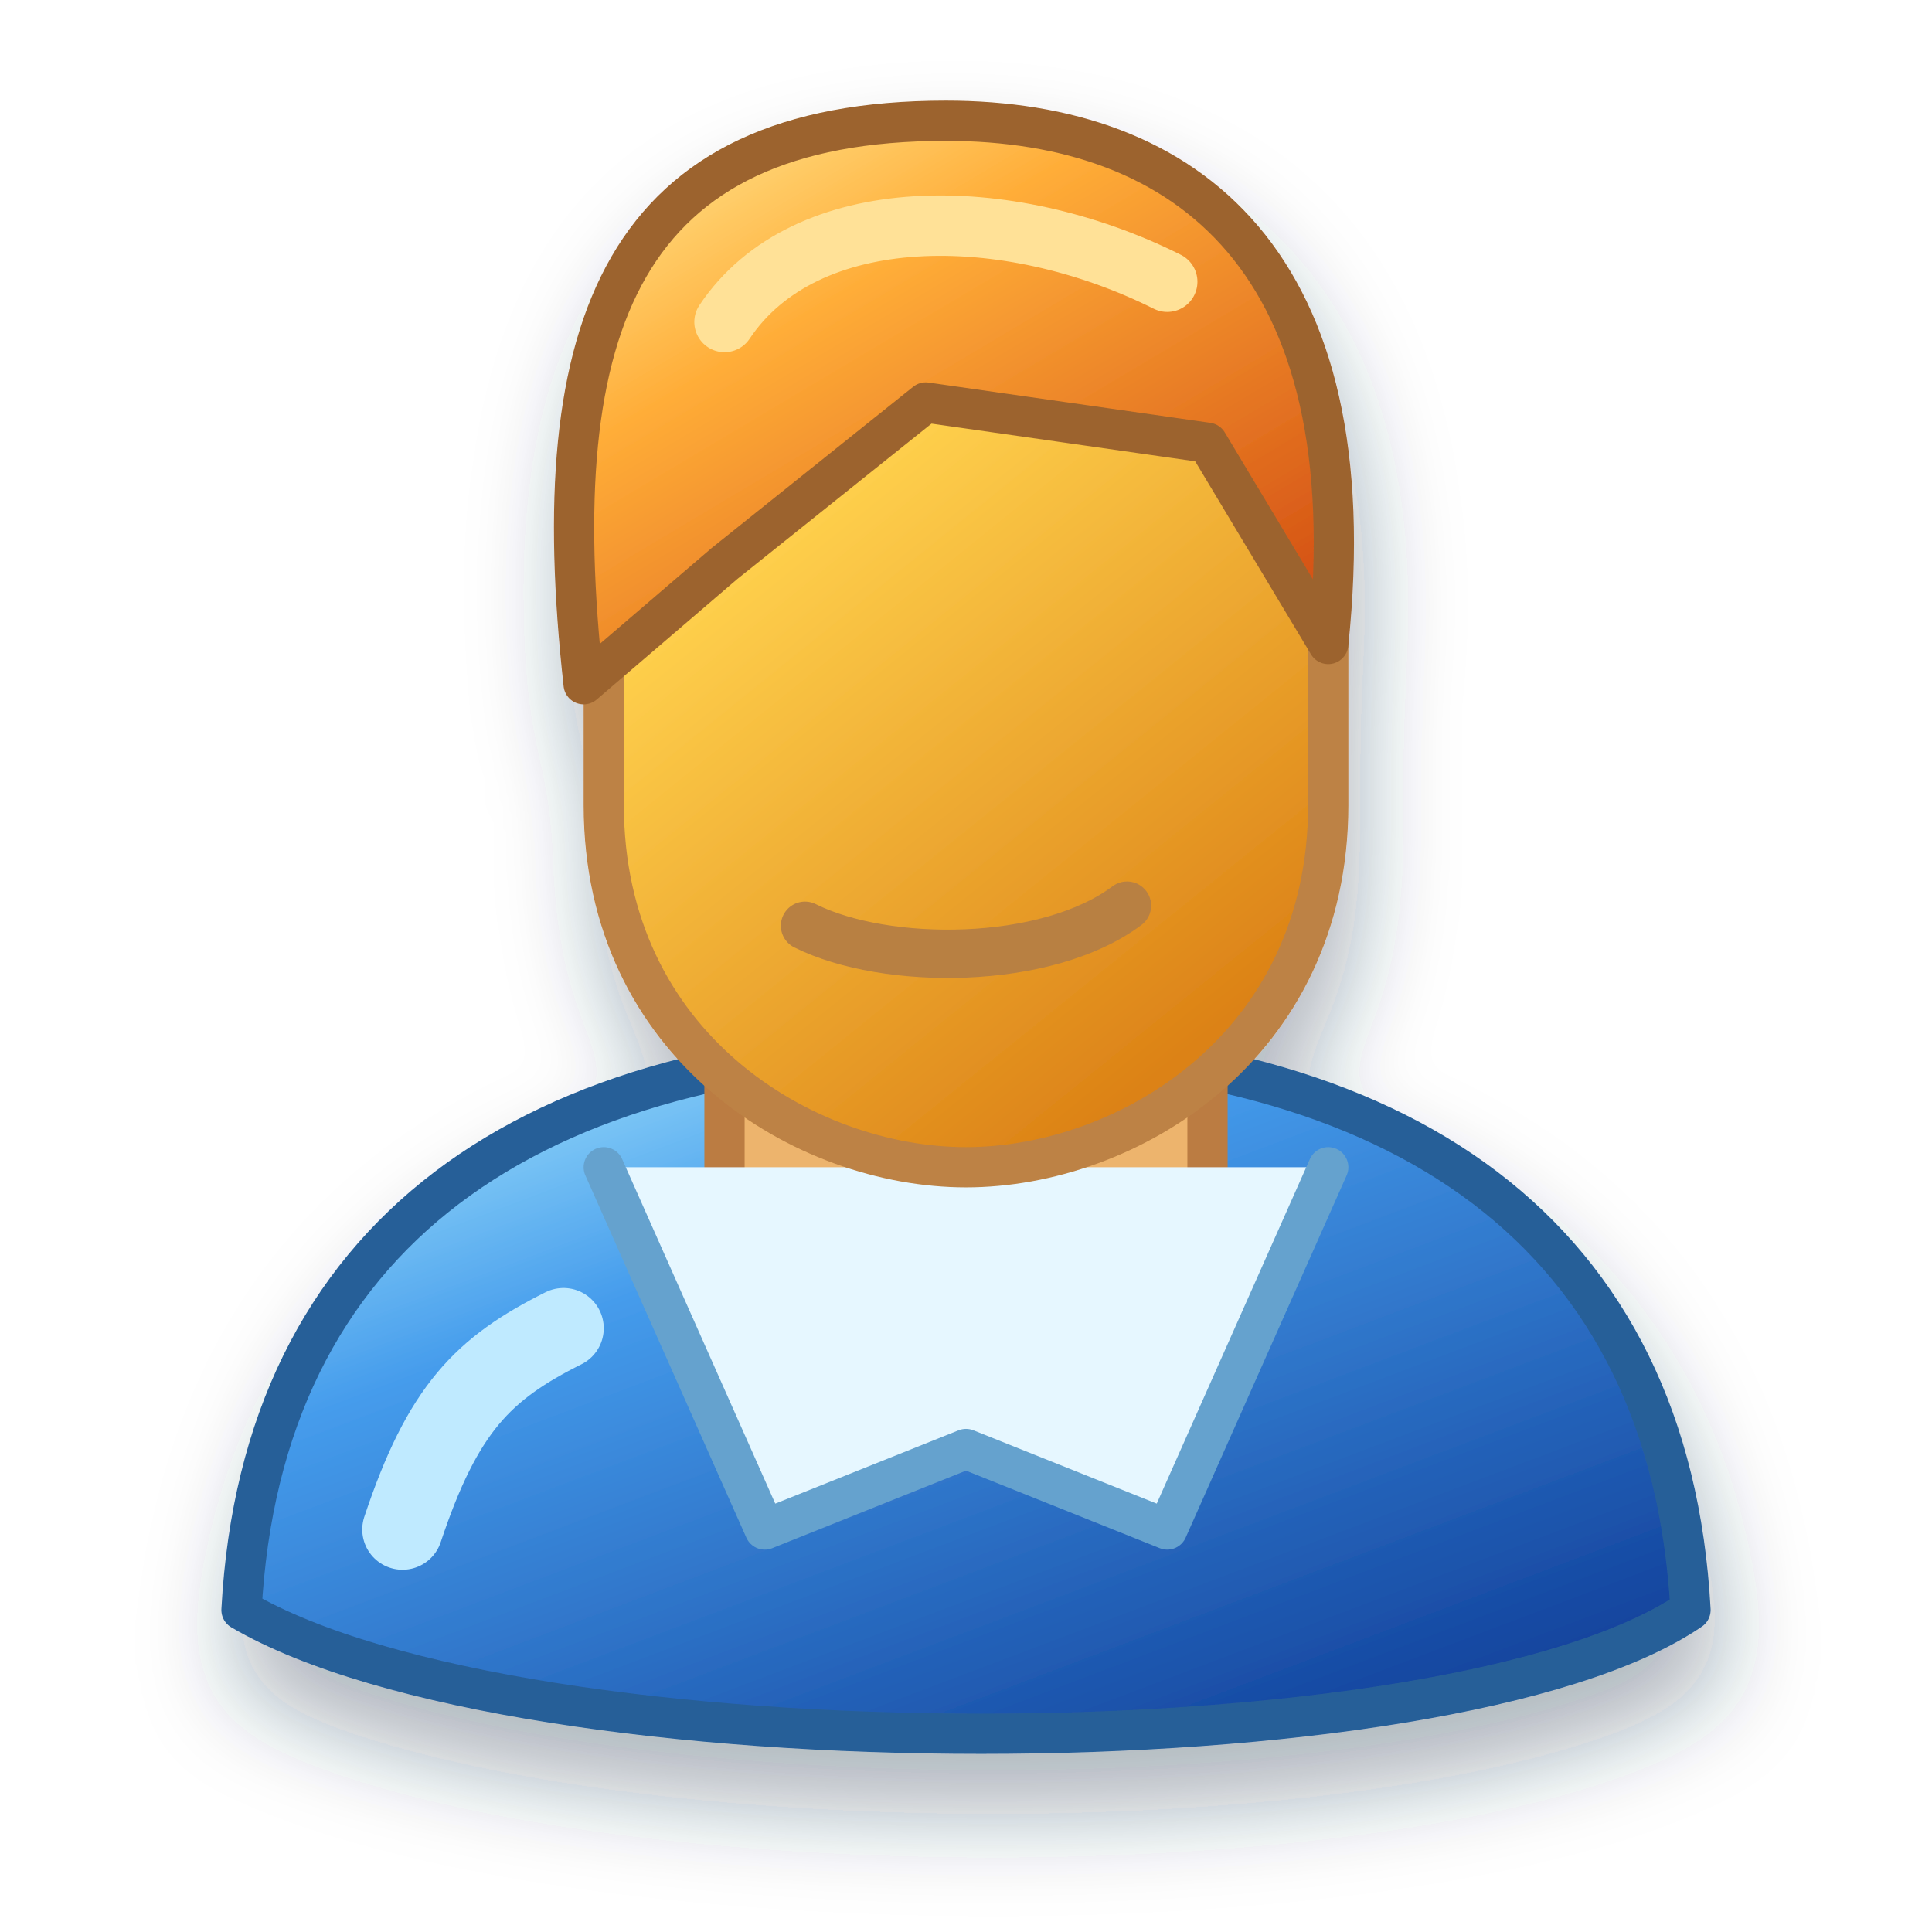
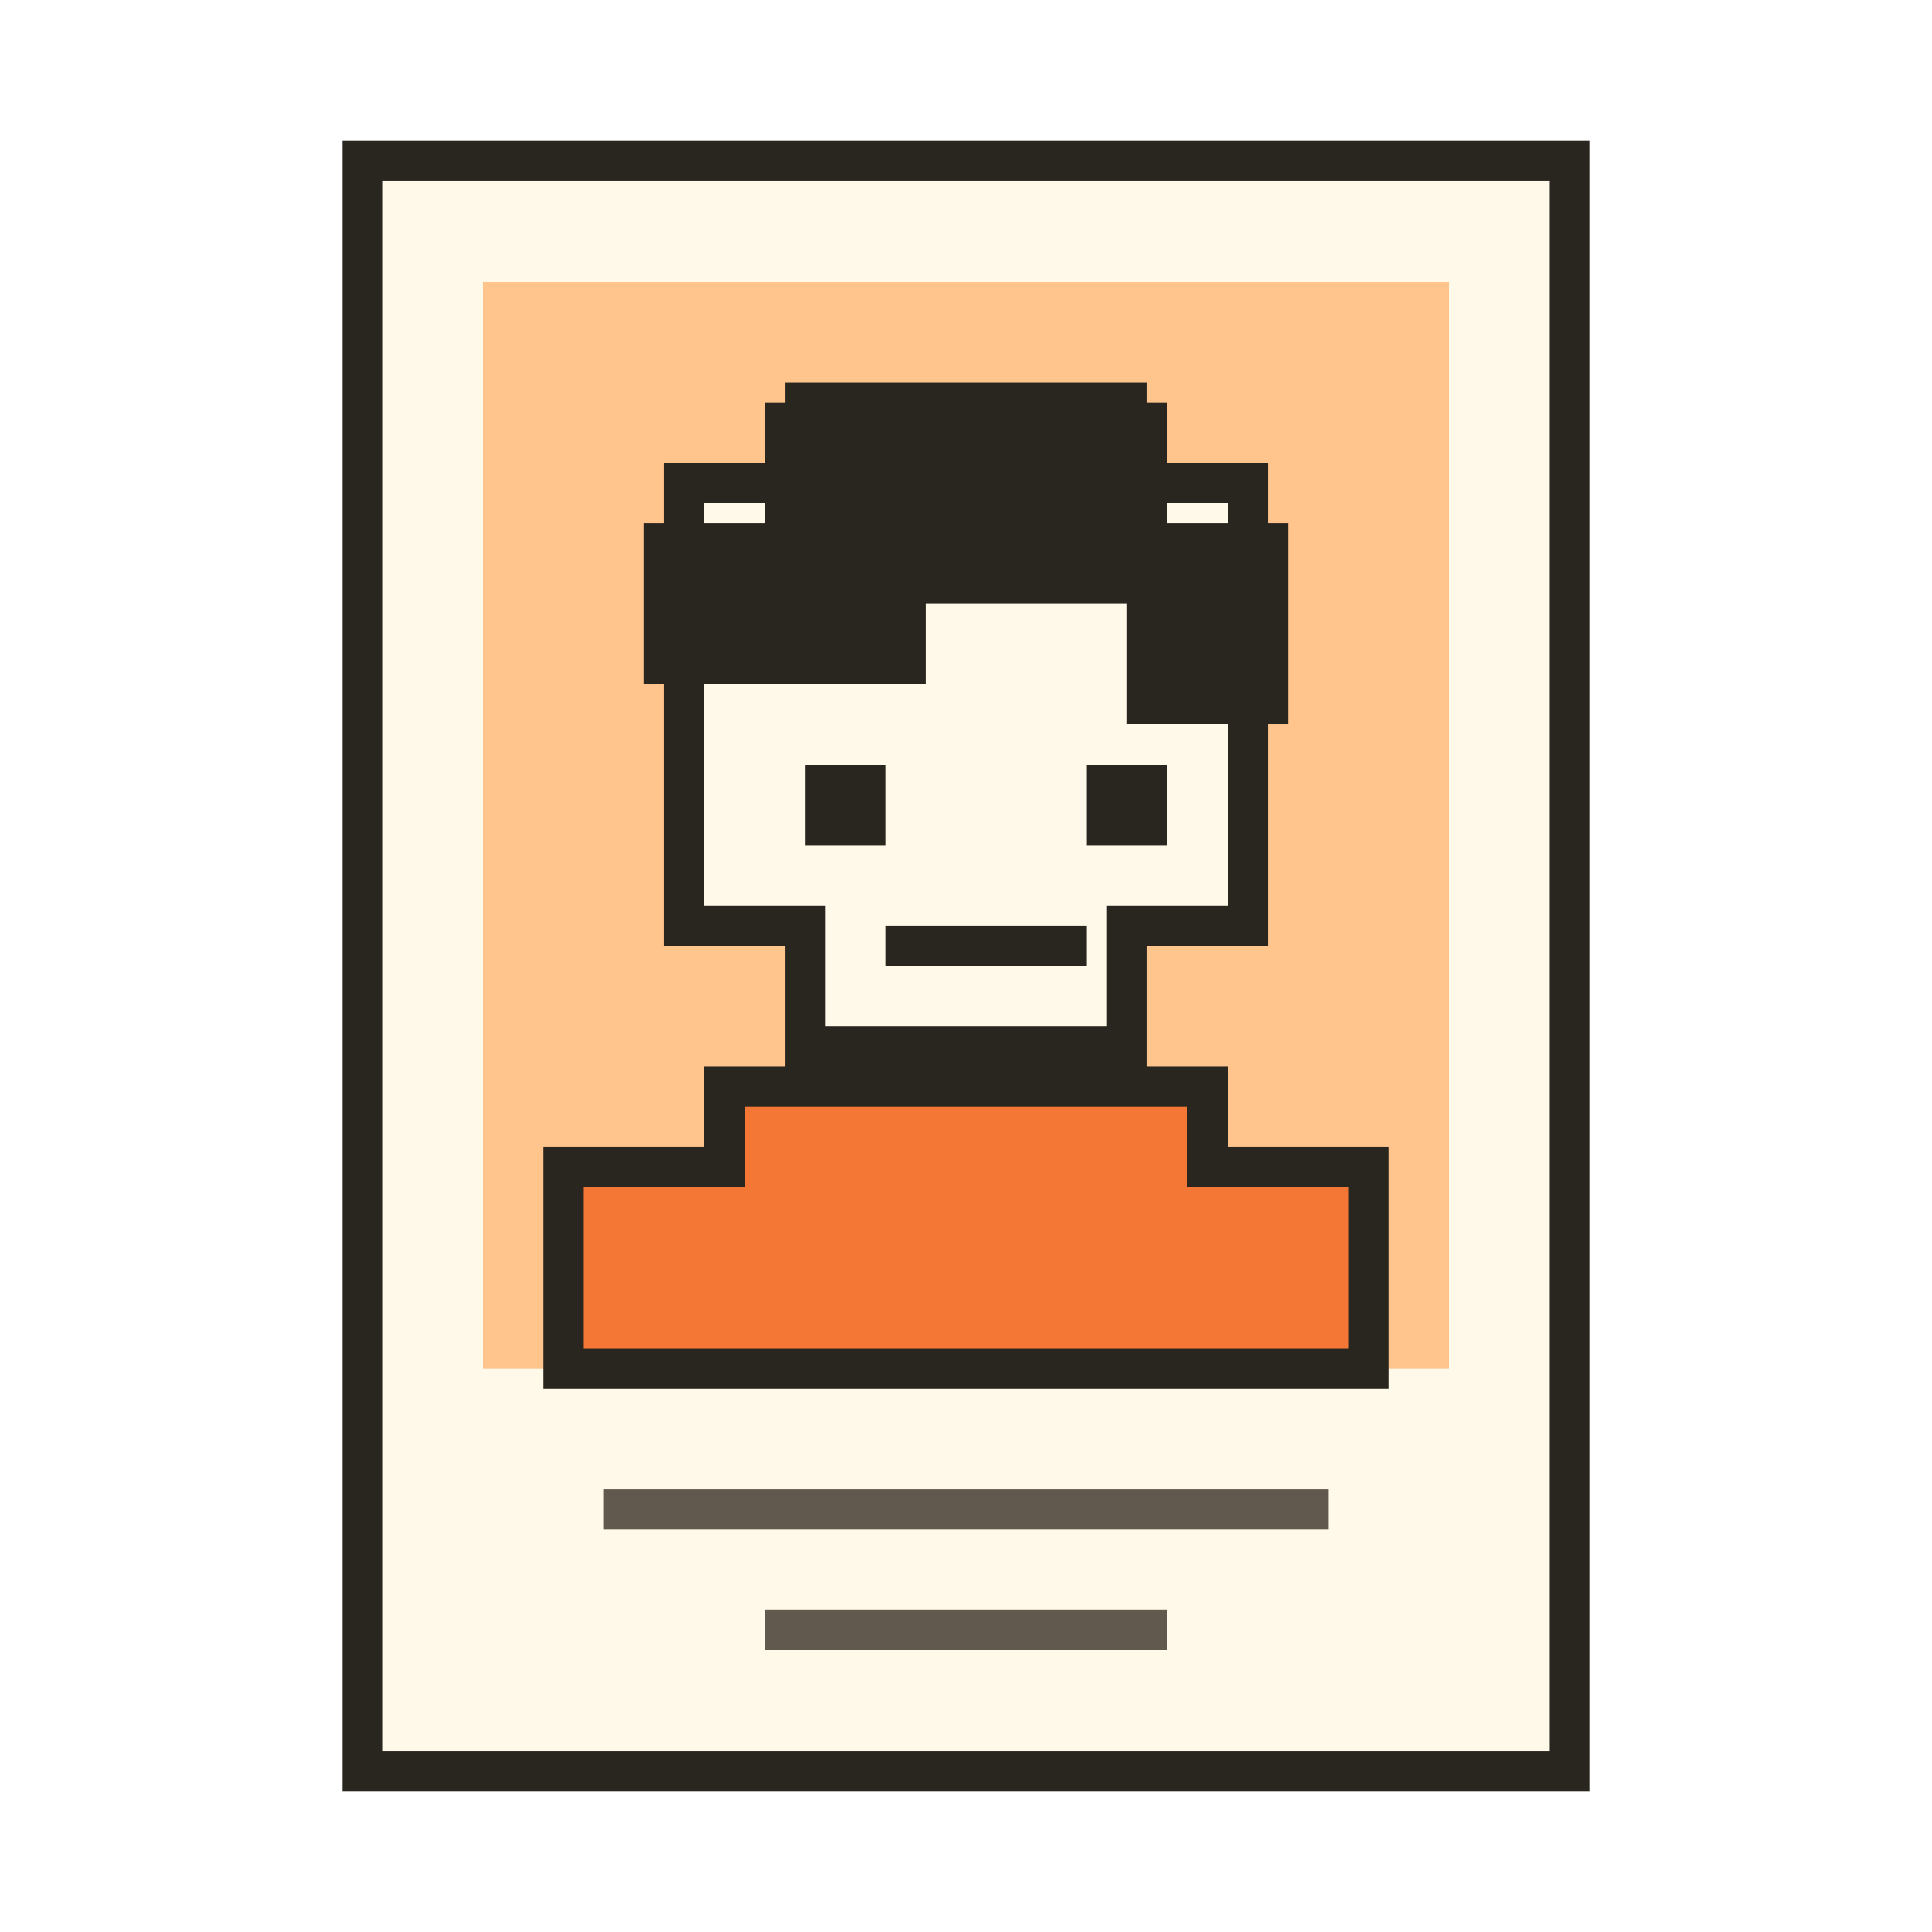
- <svg xmlns="http://www.w3.org/2000/svg" viewBox="0 0 48 48" fill="none" role="img" aria-label="About E">
+ <svg xmlns="http://www.w3.org/2000/svg" viewBox="0 0 48 48" fill="none" shape-rendering="crispEdges" role="img" aria-label="About E">
  <defs>
-     <linearGradient id="blue" x1="0" y1="0" x2=".8" y2="1">
-       <stop stop-color="#b5f2ff" />
-       <stop offset=".35" stop-color="#459cec" />
-       <stop offset="1" stop-color="#12429c" />
-     </linearGradient>
-     <linearGradient id="deepblue" x1="0" y1="0" x2="1" y2="1">
-       <stop stop-color="#0e5399" />
-       <stop offset="1" stop-color="#062966" />
-     </linearGradient>
-     <linearGradient id="gold" x1="0" y1="0" x2=".6" y2="1">
-       <stop stop-color="#fff4a2" />
-       <stop offset=".35" stop-color="#ffd14d" />
-       <stop offset="1" stop-color="#dc8216" />
-     </linearGradient>
-     <linearGradient id="orange" x1="0" y1="0" x2=".8" y2="1">
-       <stop stop-color="#ffed9a" />
-       <stop offset=".36" stop-color="#ffad38" />
-       <stop offset="1" stop-color="#d34f13" />
-     </linearGradient>
-     <linearGradient id="silver" x1="0" y1="0" x2="1" y2="1">
-       <stop stop-color="#fff" />
-       <stop offset=".35" stop-color="#dce6f0" />
-       <stop offset=".6" stop-color="#9caebd" />
-       <stop offset=".8" stop-color="#edf5fc" />
-       <stop offset="1" stop-color="#6a8097" />
-     </linearGradient>
-     <linearGradient id="green" x1="0" y1="0" x2=".8" y2="1">
-       <stop stop-color="#dbffac" />
-       <stop offset=".35" stop-color="#87d64b" />
-       <stop offset="1" stop-color="#267b32" />
-     </linearGradient>
-     <linearGradient id="paper" x1="0" y1="0" x2=".6" y2="1">
-       <stop stop-color="#fffef8" />
-       <stop offset="1" stop-color="#d4dce4" />
-     </linearGradient>
-     <linearGradient id="shine" x1="0" y1="0" x2="0" y2="1">
-       <stop stop-color="#fff" stop-opacity=".8" />
-       <stop offset="1" stop-color="#fff" stop-opacity="0" />
-     </linearGradient>
-     <radialGradient id="glass" cx=".3" cy=".22" r=".9">
-       <stop stop-color="#c9f5ff" />
-       <stop offset=".4" stop-color="#5bc2ef" />
-       <stop offset="1" stop-color="#1b5aab" />
-     </radialGradient>
-     <filter id="shadow" x="-35%" y="-30%" width="170%" height="180%">
-       <feDropShadow dx=".3" dy="1.5" stdDeviation="1.15" flood-color="#17314c" flood-opacity=".35" />
-     </filter>
+     <pattern id="dither" width="4" height="4" patternUnits="userSpaceOnUse">
+       <path d="M0 0h1v1H0zM2 2h1v1H2z" fill="#62594e" />
+     </pattern>
  </defs>
-   <g filter="url(#shadow)" stroke-linejoin="round" stroke-linecap="round">
-     <path d="M6 40c.5-9.3 7.1-14 18-14s17.5 4.7 18 14c-6 4.1-29 4.1-36 0Z" fill="url(#blue)" stroke="#285f98" />
-     <path d="M18 26v5l6 5 6-5v-5" fill="#edb46d" stroke="#bb7b43" />
-     <path d="m15 29 4 9 5-2 5 2 4-9" fill="#e6f7ff" stroke="#65a2ce" />
-     <path d="M15 13c0-5 3-8 9-8s9 3 9 8v7c0 6-5 9-9 9s-9-3-9-9Z" fill="url(#gold)" stroke="#bd8244" />
-     <path d="M14.5 17c-1-9 1-14 9-14 6 0 10.5 3.5 9.5 13l-3-5-7-1-5 4Z" fill="url(#orange)" stroke="#9c642f" />
-     <path d="M18 8c2-3 7-3 11-1" stroke="#ffe197" stroke-width="1.5" />
-     <path d="M20 23c2 1 6 1 8-.5" stroke="#b88043" stroke-width="1.2" />
-     <path d="M10 38c1-3 2-4 4-5" stroke="#bfeaff" stroke-width="2" />
+   <g stroke-linejoin="miter" stroke-linecap="square">
+     <path d="M9 4h30v40H9z" fill="#fff9e9" stroke="#29251f" />
+     <path d="M12 7h24v27H12z" fill="#ffc58d" />
+     <path d="M20 10h8v2h3v11h-3v3h-8v-3h-3V12h3z" fill="#fff9e9" stroke="#29251f" />
+     <path d="M19 10h10v3h3v5h-4v-3h-5v2h-7v-4h3z" fill="#29251f" />
+     <path d="M20 19h2v2h-2zM27 19h2v2h-2zM22 23h5v1h-5z" fill="#29251f" />
+     <path d="M18 27h12v2h4v5H14v-5h4z" fill="#f47735" stroke="#29251f" />
+     <path d="M15 37h18v1H15zM19 40h10v1H19z" fill="#62594e" />
  </g>
</svg>
